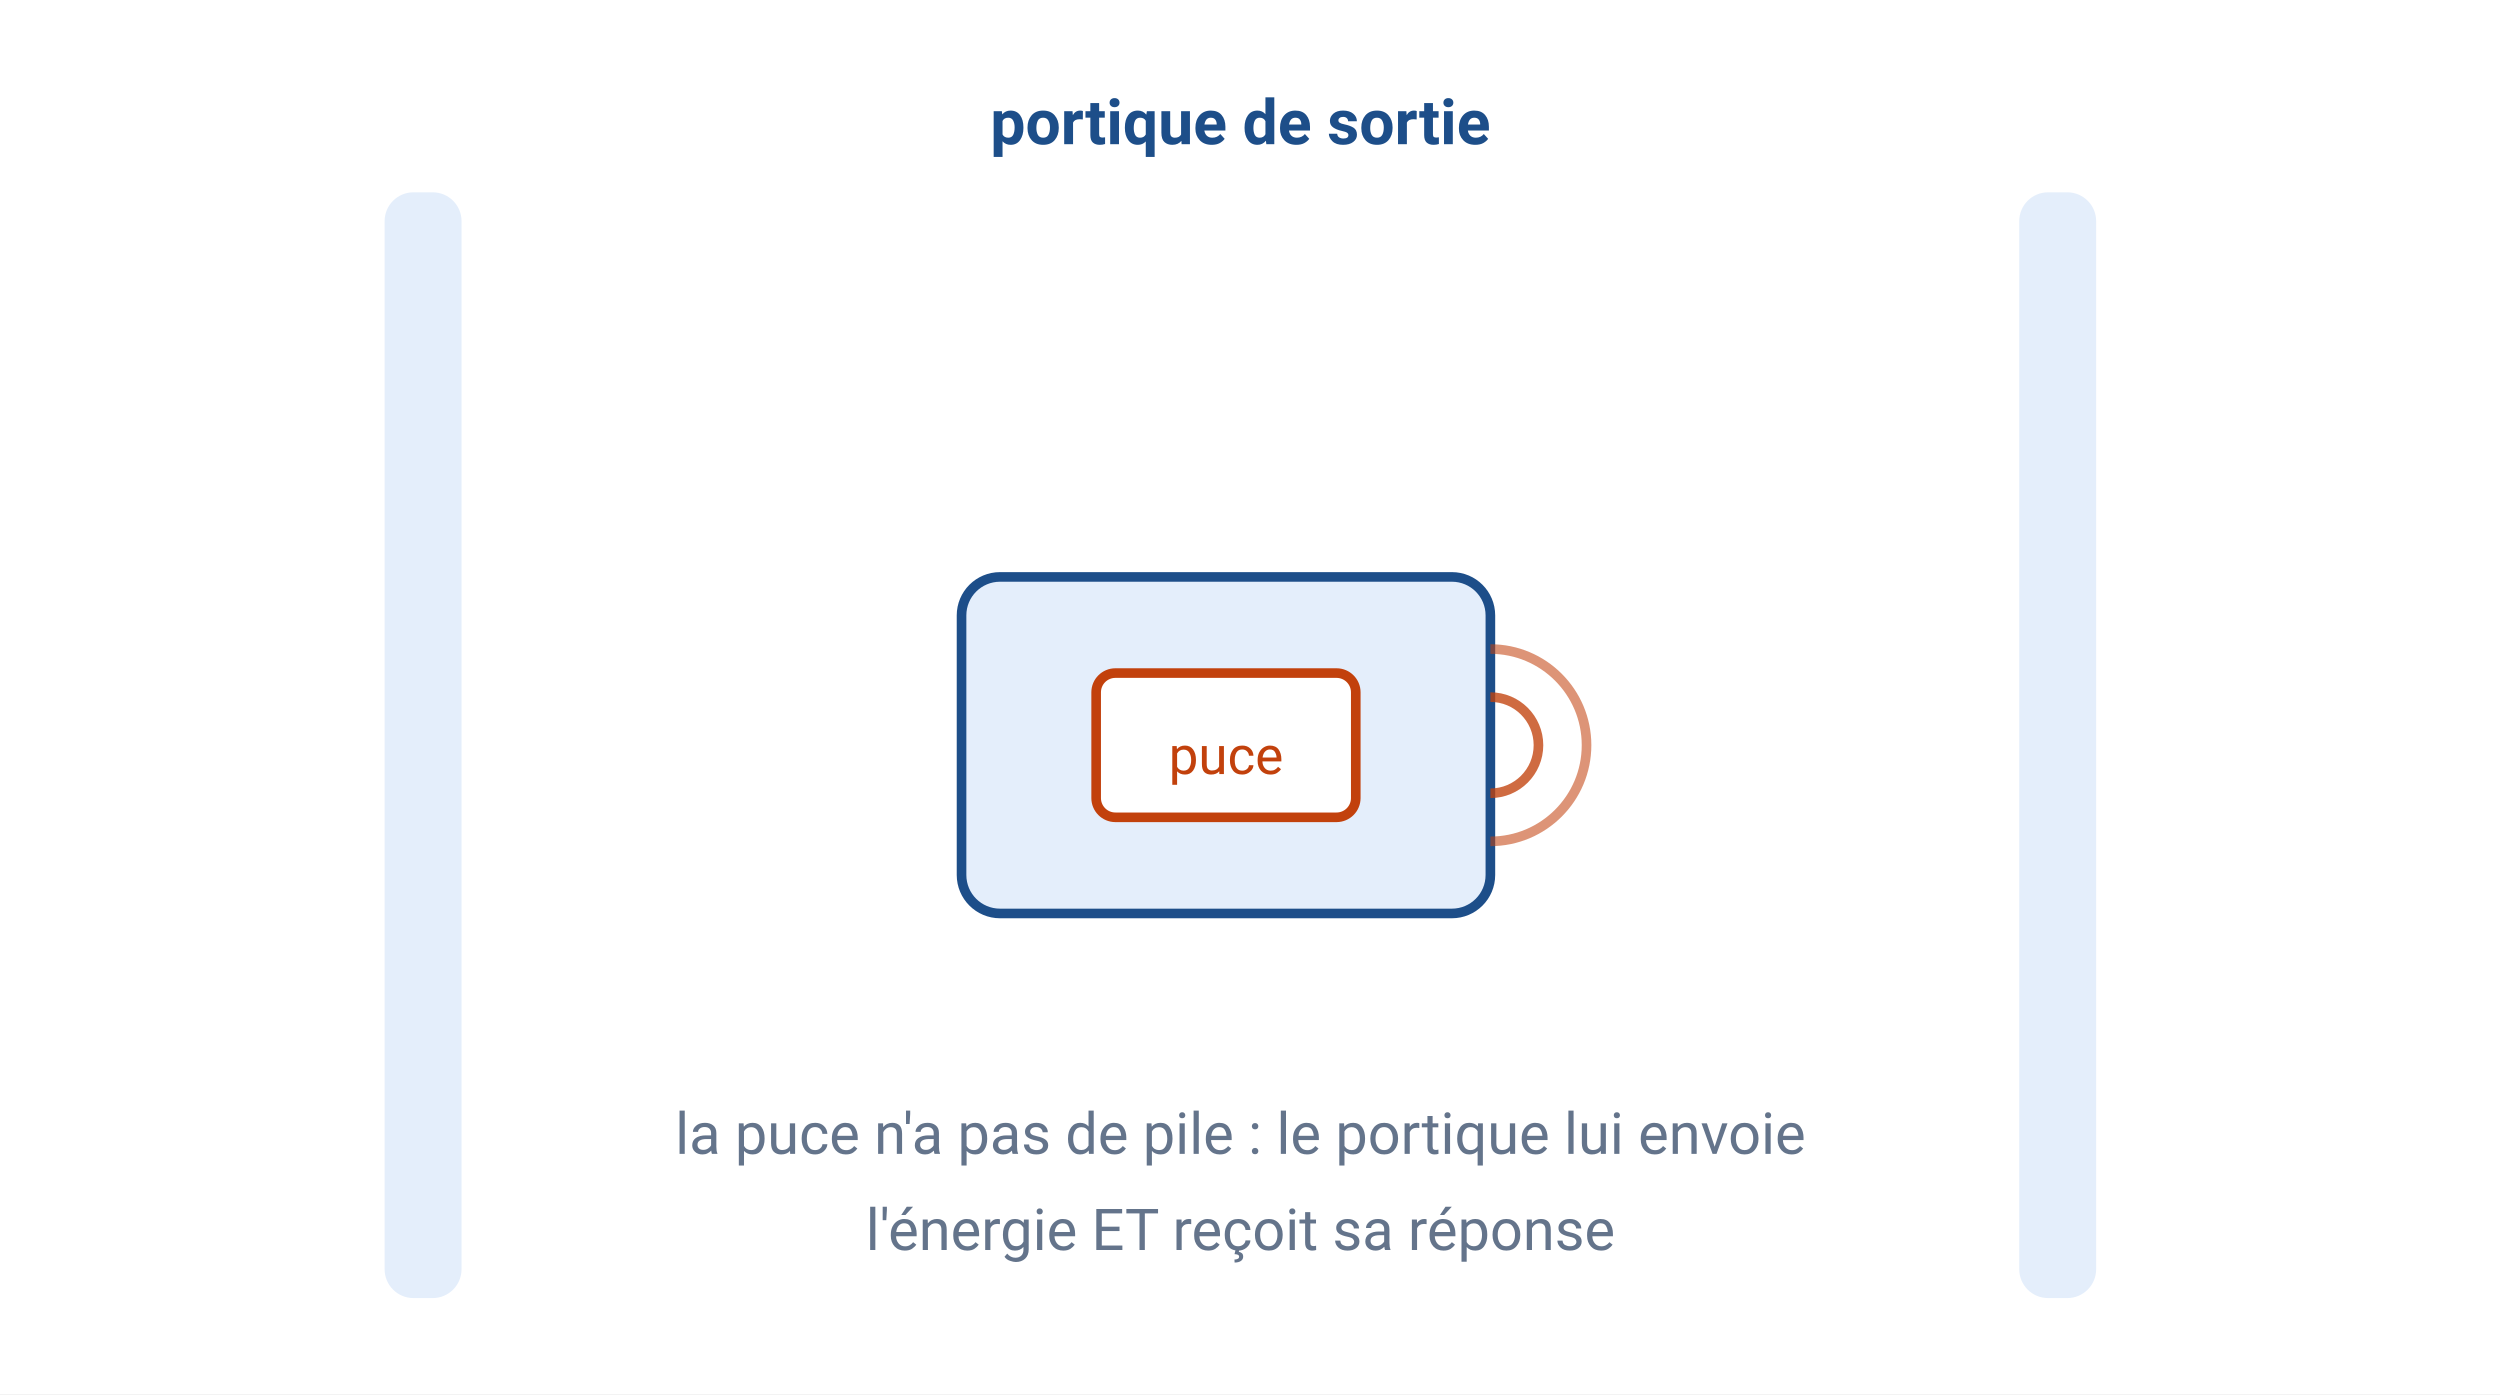
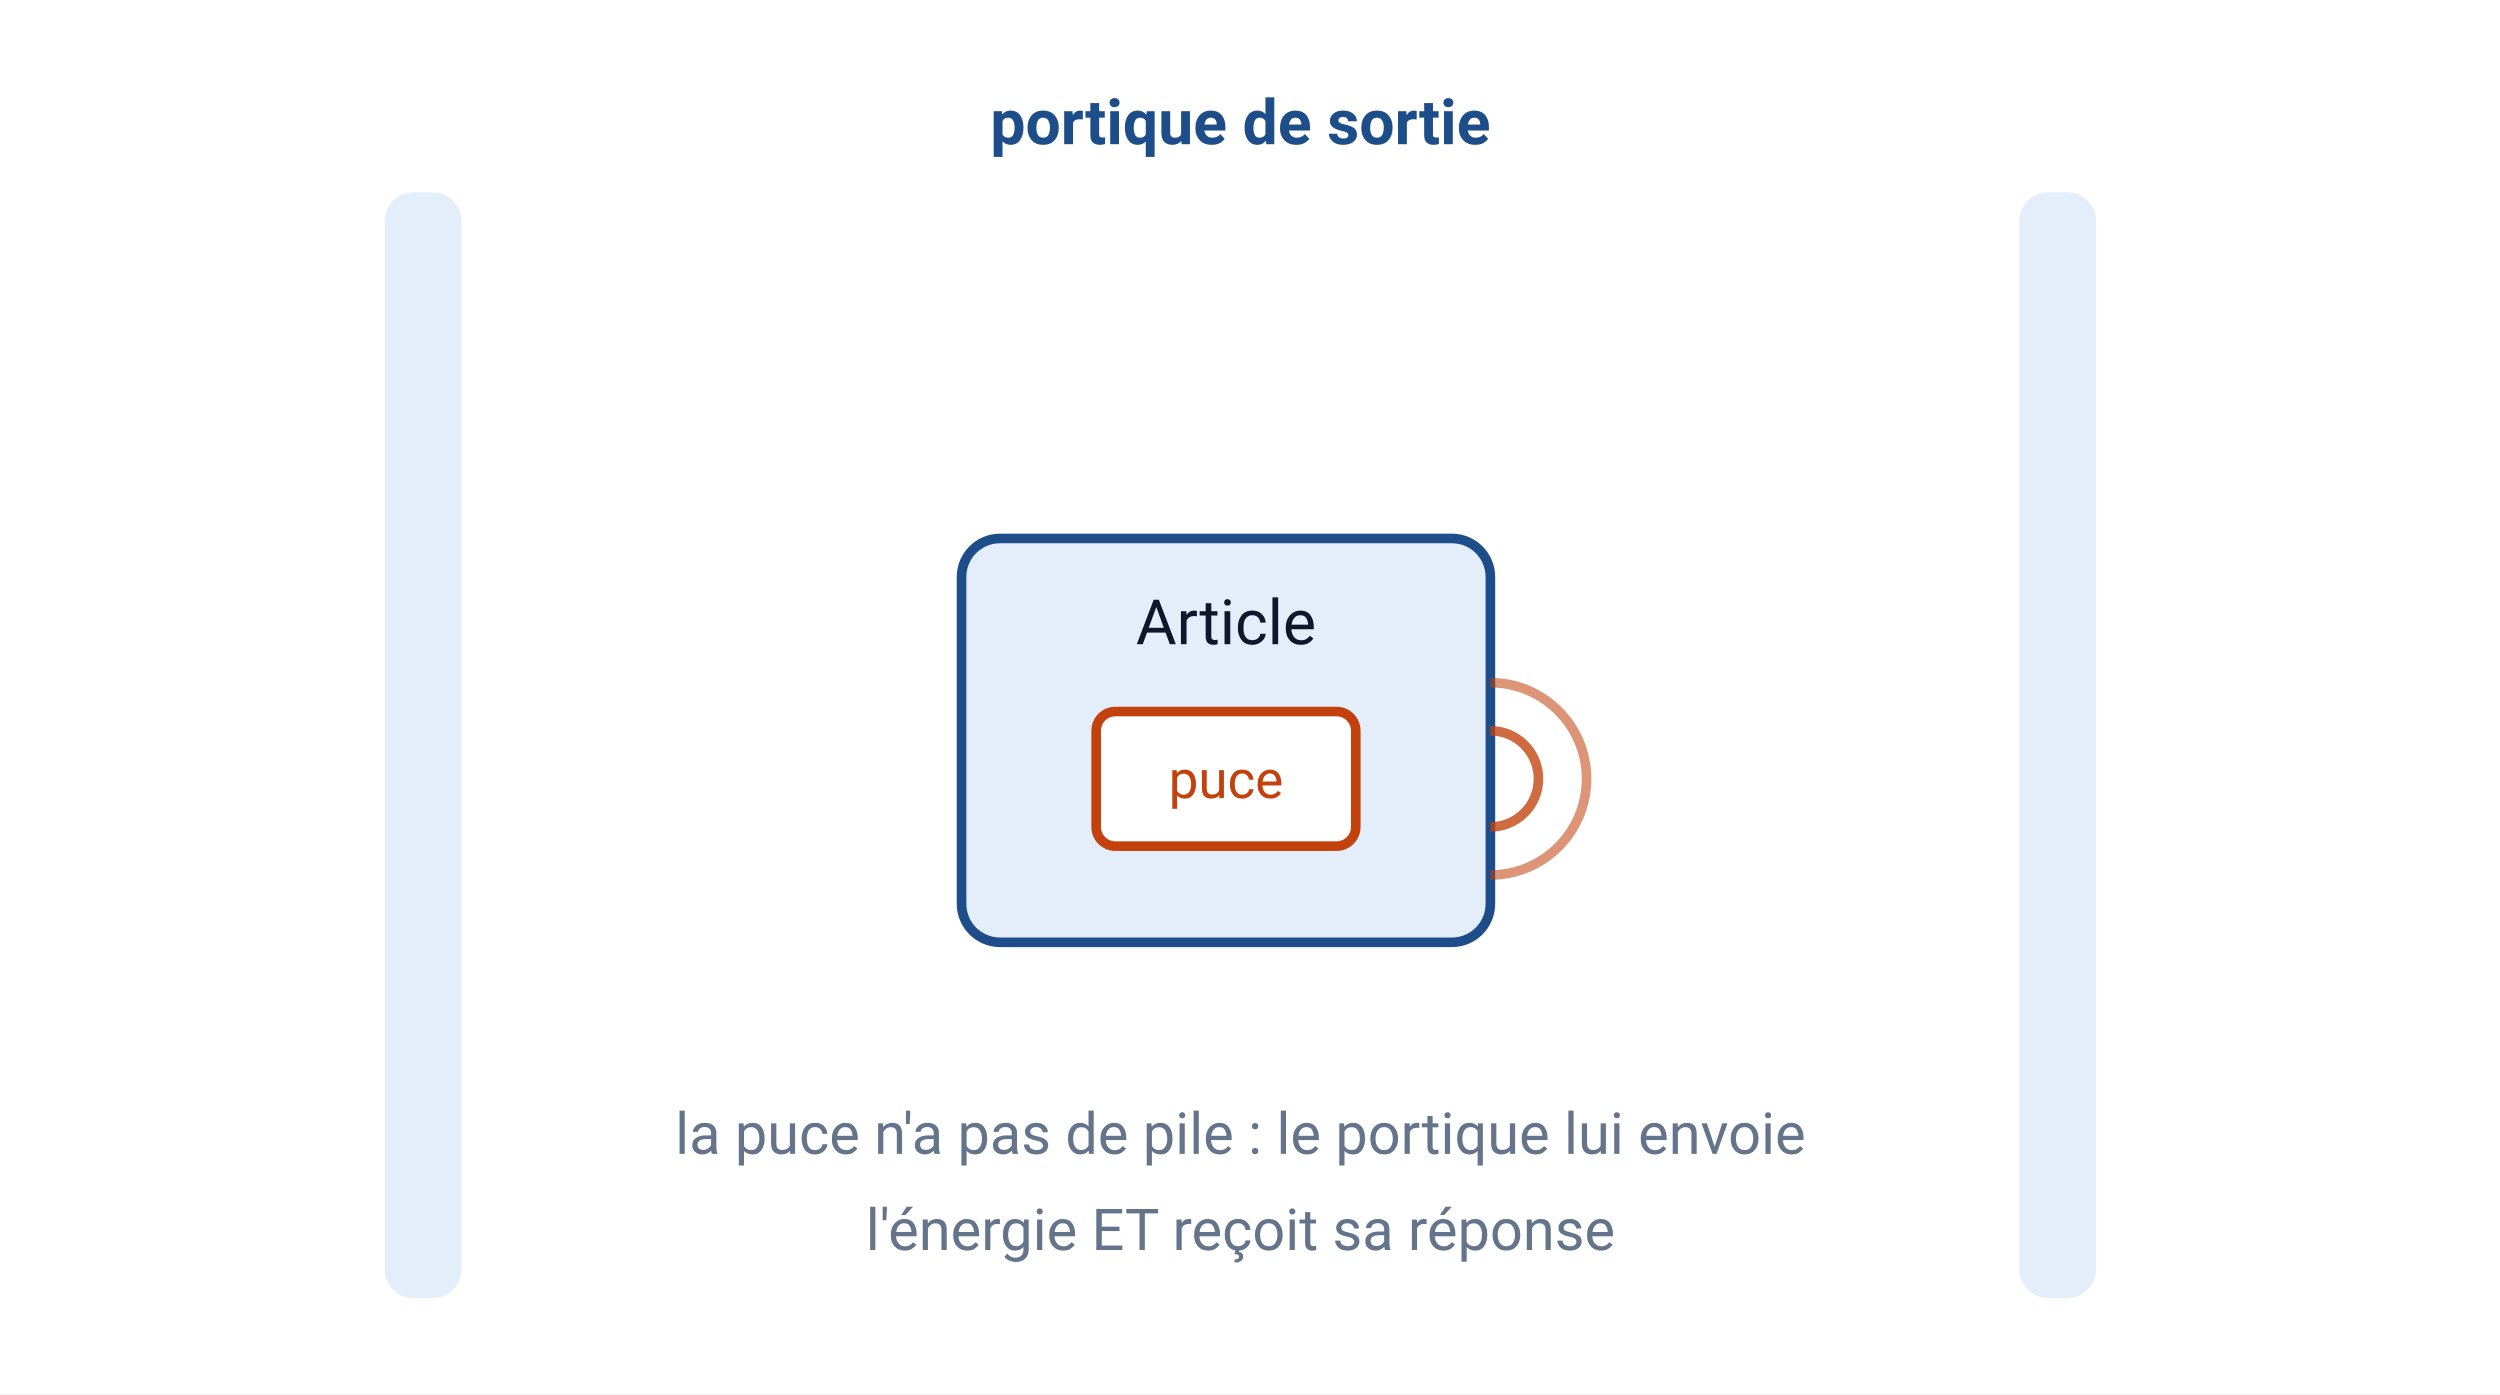
<svg xmlns="http://www.w3.org/2000/svg" viewBox="0 0 520 290" width="520" height="290" role="img" aria-labelledby="t d" font-family="system-ui,Segoe UI,Roboto,sans-serif">
  <rect width="520" height="290" fill="#ffffff" />
  <rect x="80" y="40" width="16" height="230" rx="6" fill="#e4eefb" />
  <rect x="420" y="40" width="16" height="230" rx="6" fill="#e4eefb" />
  <text x="258" y="30" font-size="13" text-anchor="middle" fill="#1d4e89" font-weight="700">portique de sortie</text>
-   <rect x="200" y="120" width="110" height="70" rx="8" fill="#e4eefb" stroke="#1d4e89" stroke-width="2" />
-   <text x="255" y="160" font-size="13" text-anchor="middle" fill="#0f172a">Article</text>
-   <rect x="228" y="140" width="54" height="30" rx="4" fill="#fff" stroke="#c2410c" stroke-width="2" />
-   <text x="255" y="161" font-size="11" text-anchor="middle" fill="#c2410c">puce</text>
-   <path d="M310,145 a10,10 0 0,1 0,20" fill="none" stroke="#c2410c" stroke-width="2" opacity="0.78" />
-   <path d="M310,135 a20,20 0 0,1 0,40" fill="none" stroke="#c2410c" stroke-width="2" opacity="0.56" />
+   <rect x="200" y="112" width="110" height="84" rx="8" fill="#e4eefb" stroke="#1d4e89" stroke-width="2" />
+   <text x="255" y="134" font-size="13" text-anchor="middle" fill="#0f172a">Article</text>
+   <rect x="228" y="148" width="54" height="28" rx="4" fill="#fff" stroke="#c2410c" stroke-width="2" />
+   <text x="255" y="166" font-size="11" text-anchor="middle" fill="#c2410c">puce</text>
+   <path d="M310,152 a10,10 0 0,1 0,20" fill="none" stroke="#c2410c" stroke-width="2" opacity="0.78" />
+   <path d="M310,142 a20,20 0 0,1 0,40" fill="none" stroke="#c2410c" stroke-width="2" opacity="0.56" />
  <text x="258" y="240" font-size="12" text-anchor="middle" fill="#64748b">la puce n'a pas de pile : le portique lui envoie</text>
  <text x="258" y="260" font-size="12" text-anchor="middle" fill="#64748b">l'énergie ET reçoit sa réponse</text>
</svg>
